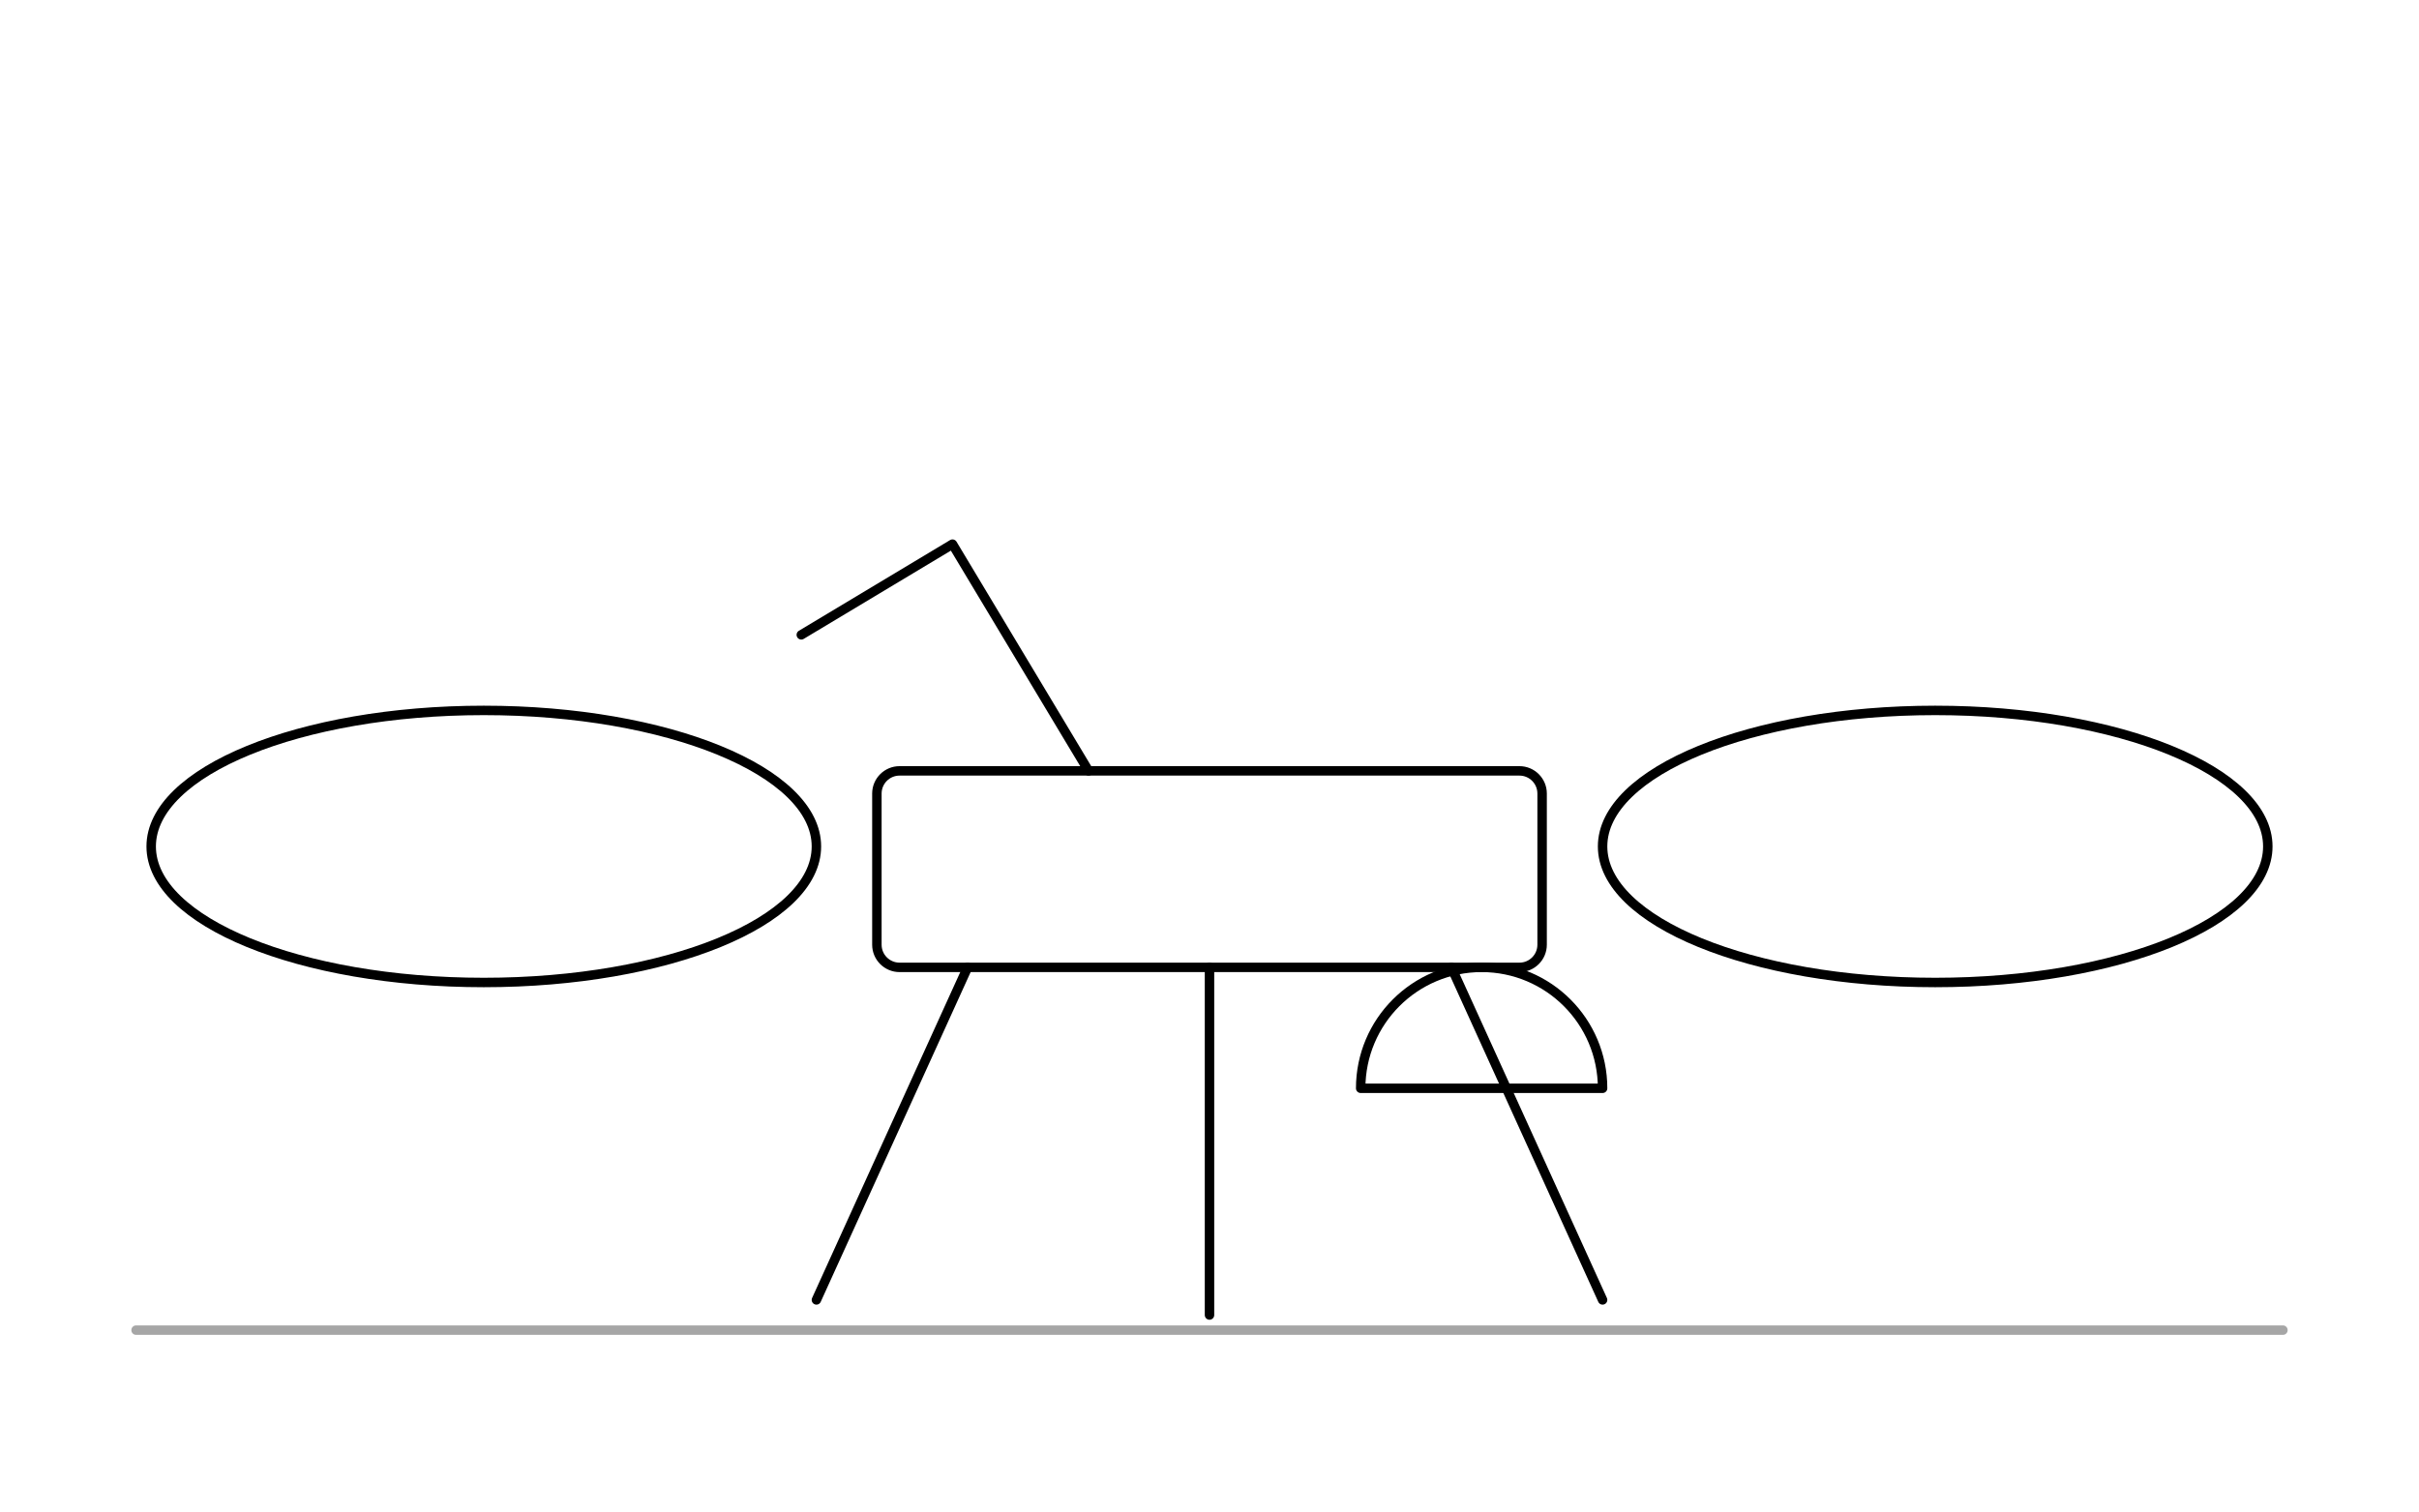
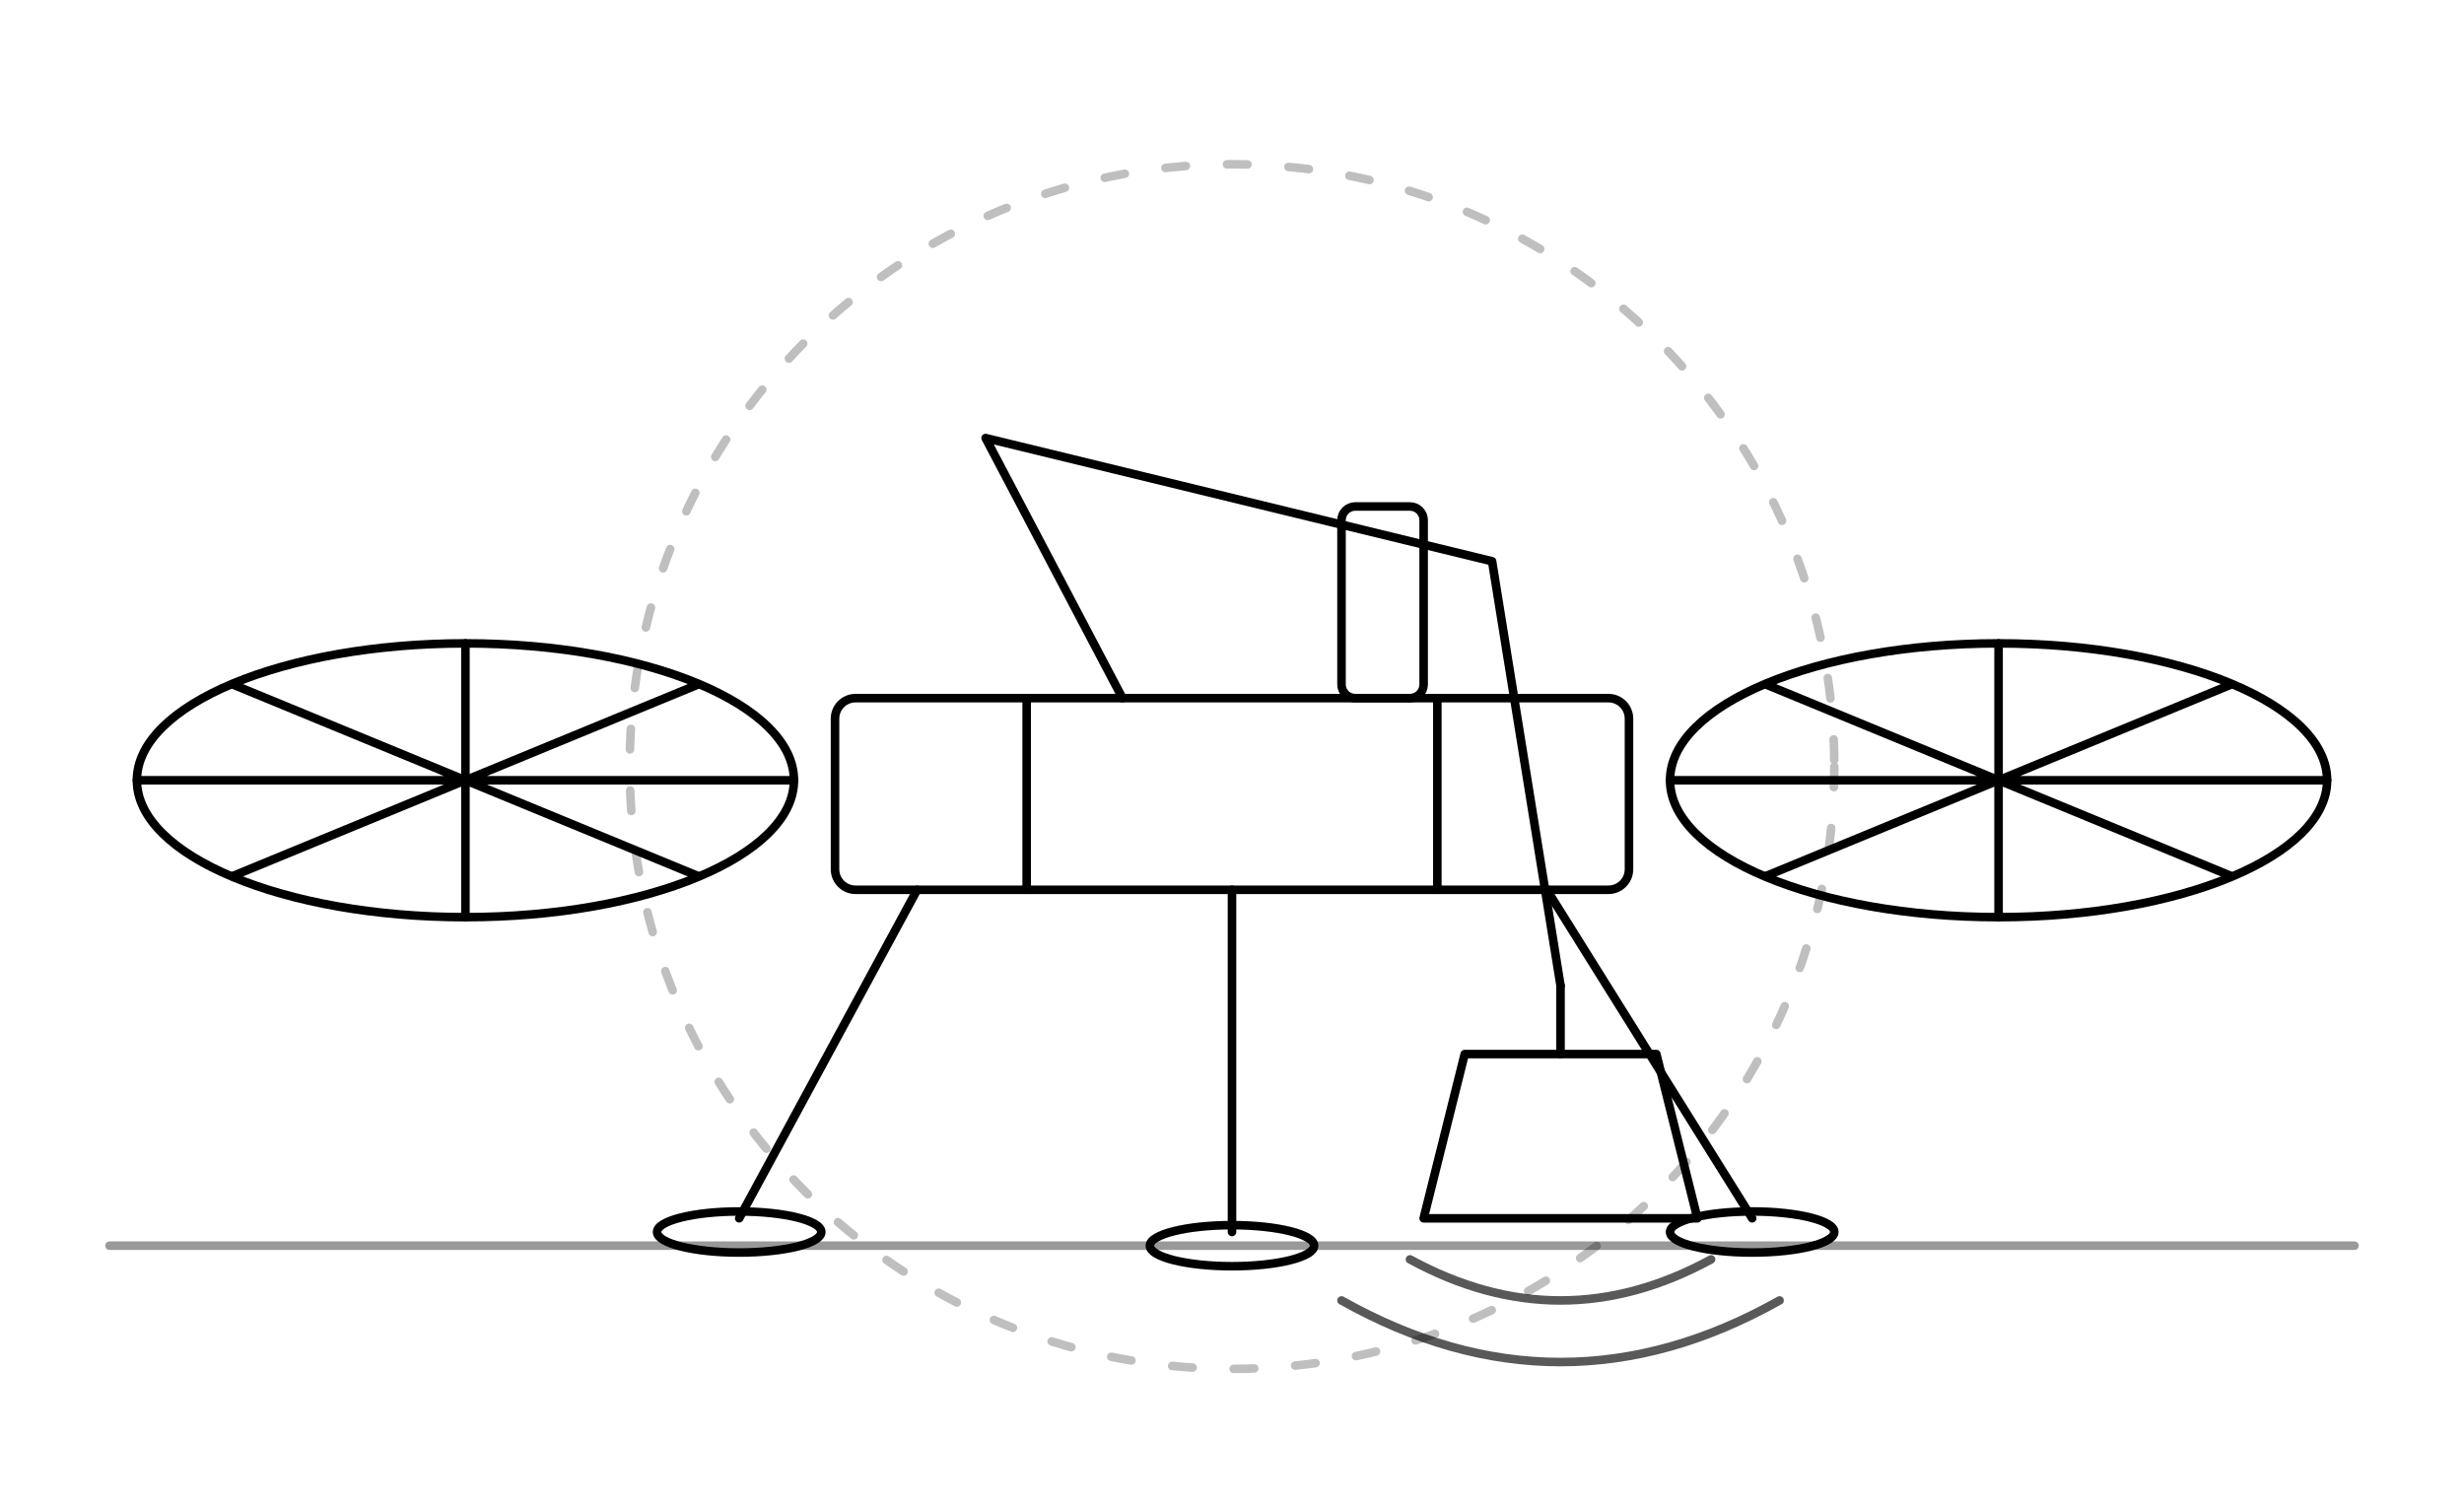
- <svg xmlns="http://www.w3.org/2000/svg" viewBox="0 0 320 200" fill="none" stroke="currentColor" stroke-width="1.25" stroke-linecap="round" stroke-linejoin="round" role="img" aria-labelledby="t-ins">
-   <ellipse cx="64" cy="112" rx="44" ry="18" />
-   <ellipse cx="256" cy="112" rx="44" ry="18" />
-   <rect x="116" y="102" width="88" height="26" rx="3" />
-   <path d="M144 102 L126 72 L106 84" />
-   <path d="M180 144 A16 16 0 0 1 212 144 Z" />
-   <path d="M128 128 L108 172 M160 128 L160 174 M192 128 L212 172" />
-   <path d="M18 176 L302 176" opacity="0.35" />
+ <svg xmlns="http://www.w3.org/2000/svg" viewBox="0 0 360 220" fill="none" stroke="currentColor" stroke-width="1.25" stroke-linecap="round" stroke-linejoin="round" role="img" aria-labelledby="t-ins">
+   <g class="svg-orbit" opacity="0.25">
+     <circle class="svg-dashed" cx="180" cy="112" r="88" stroke-dasharray="3 6" />
+   </g>
+   <g class="svg-signal" opacity="0.65">
+     <path d="M206 184 Q228 196 250 184" />
+     <path d="M196 190 Q228 208 260 190" />
+   </g>
+   <g class="svg-craft">
+     <ellipse cx="68" cy="114" rx="48" ry="20" />
+     <path d="M20 114 L116 114 M68 94 L68 134 M34 100 L102 128 M34 128 L102 100" />
+     <ellipse cx="292" cy="114" rx="48" ry="20" />
+     <path d="M244 114 L340 114 M292 94 L292 134 M258 100 L326 128 M258 128 L326 100" />
+     <rect x="122" y="102" width="116" height="28" rx="3" />
+     <path d="M150 102 L150 130 M210 102 L210 130" />
+     <rect x="196" y="74" width="12" height="28" rx="2" />
+     <path d="M164 102 L144 64 L218 82 L228 144" />
+     <path d="M208 178 L248 178 L242 154 L214 154 Z" />
+     <path d="M228 144 L228 154" />
+     <path d="M134 130 L108 178 M180 130 L180 180 M226 130 L256 178" />
+     <ellipse cx="108" cy="180" rx="12" ry="3" />
+     <ellipse cx="180" cy="182" rx="12" ry="3" />
+     <ellipse cx="256" cy="180" rx="12" ry="3" />
+   </g>
+   <path d="M16 182 L344 182" opacity="0.4" />
</svg>
